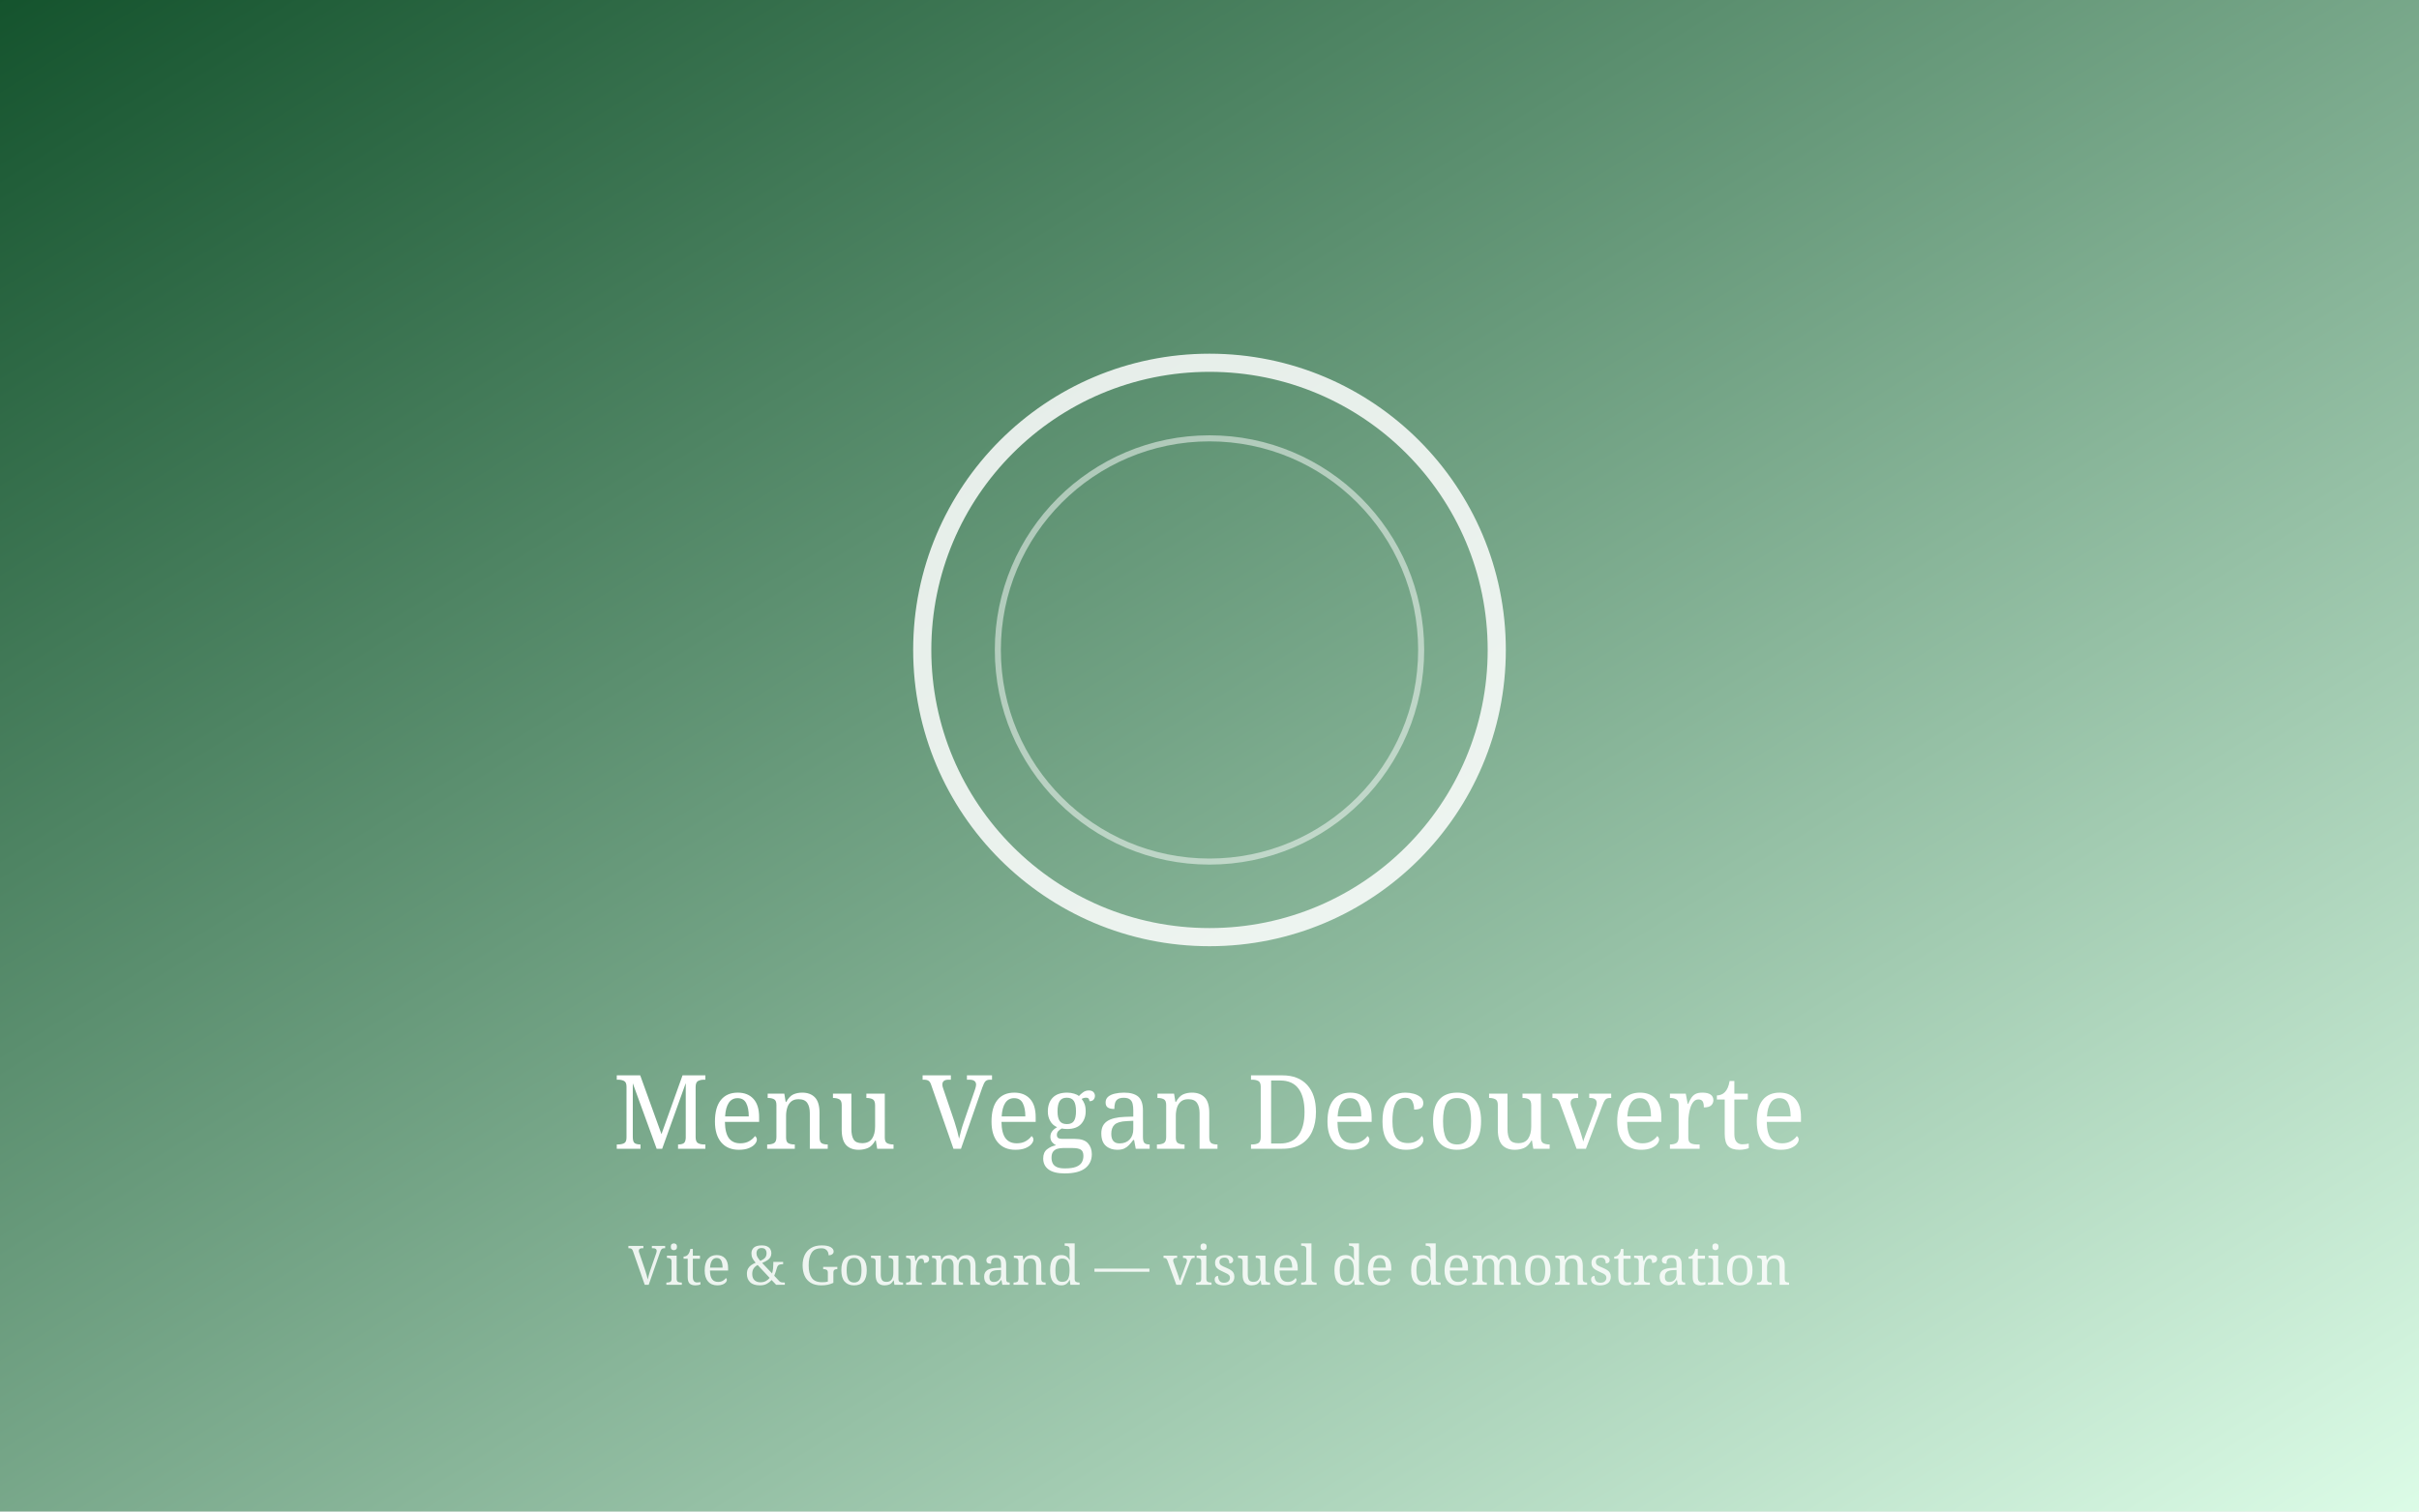
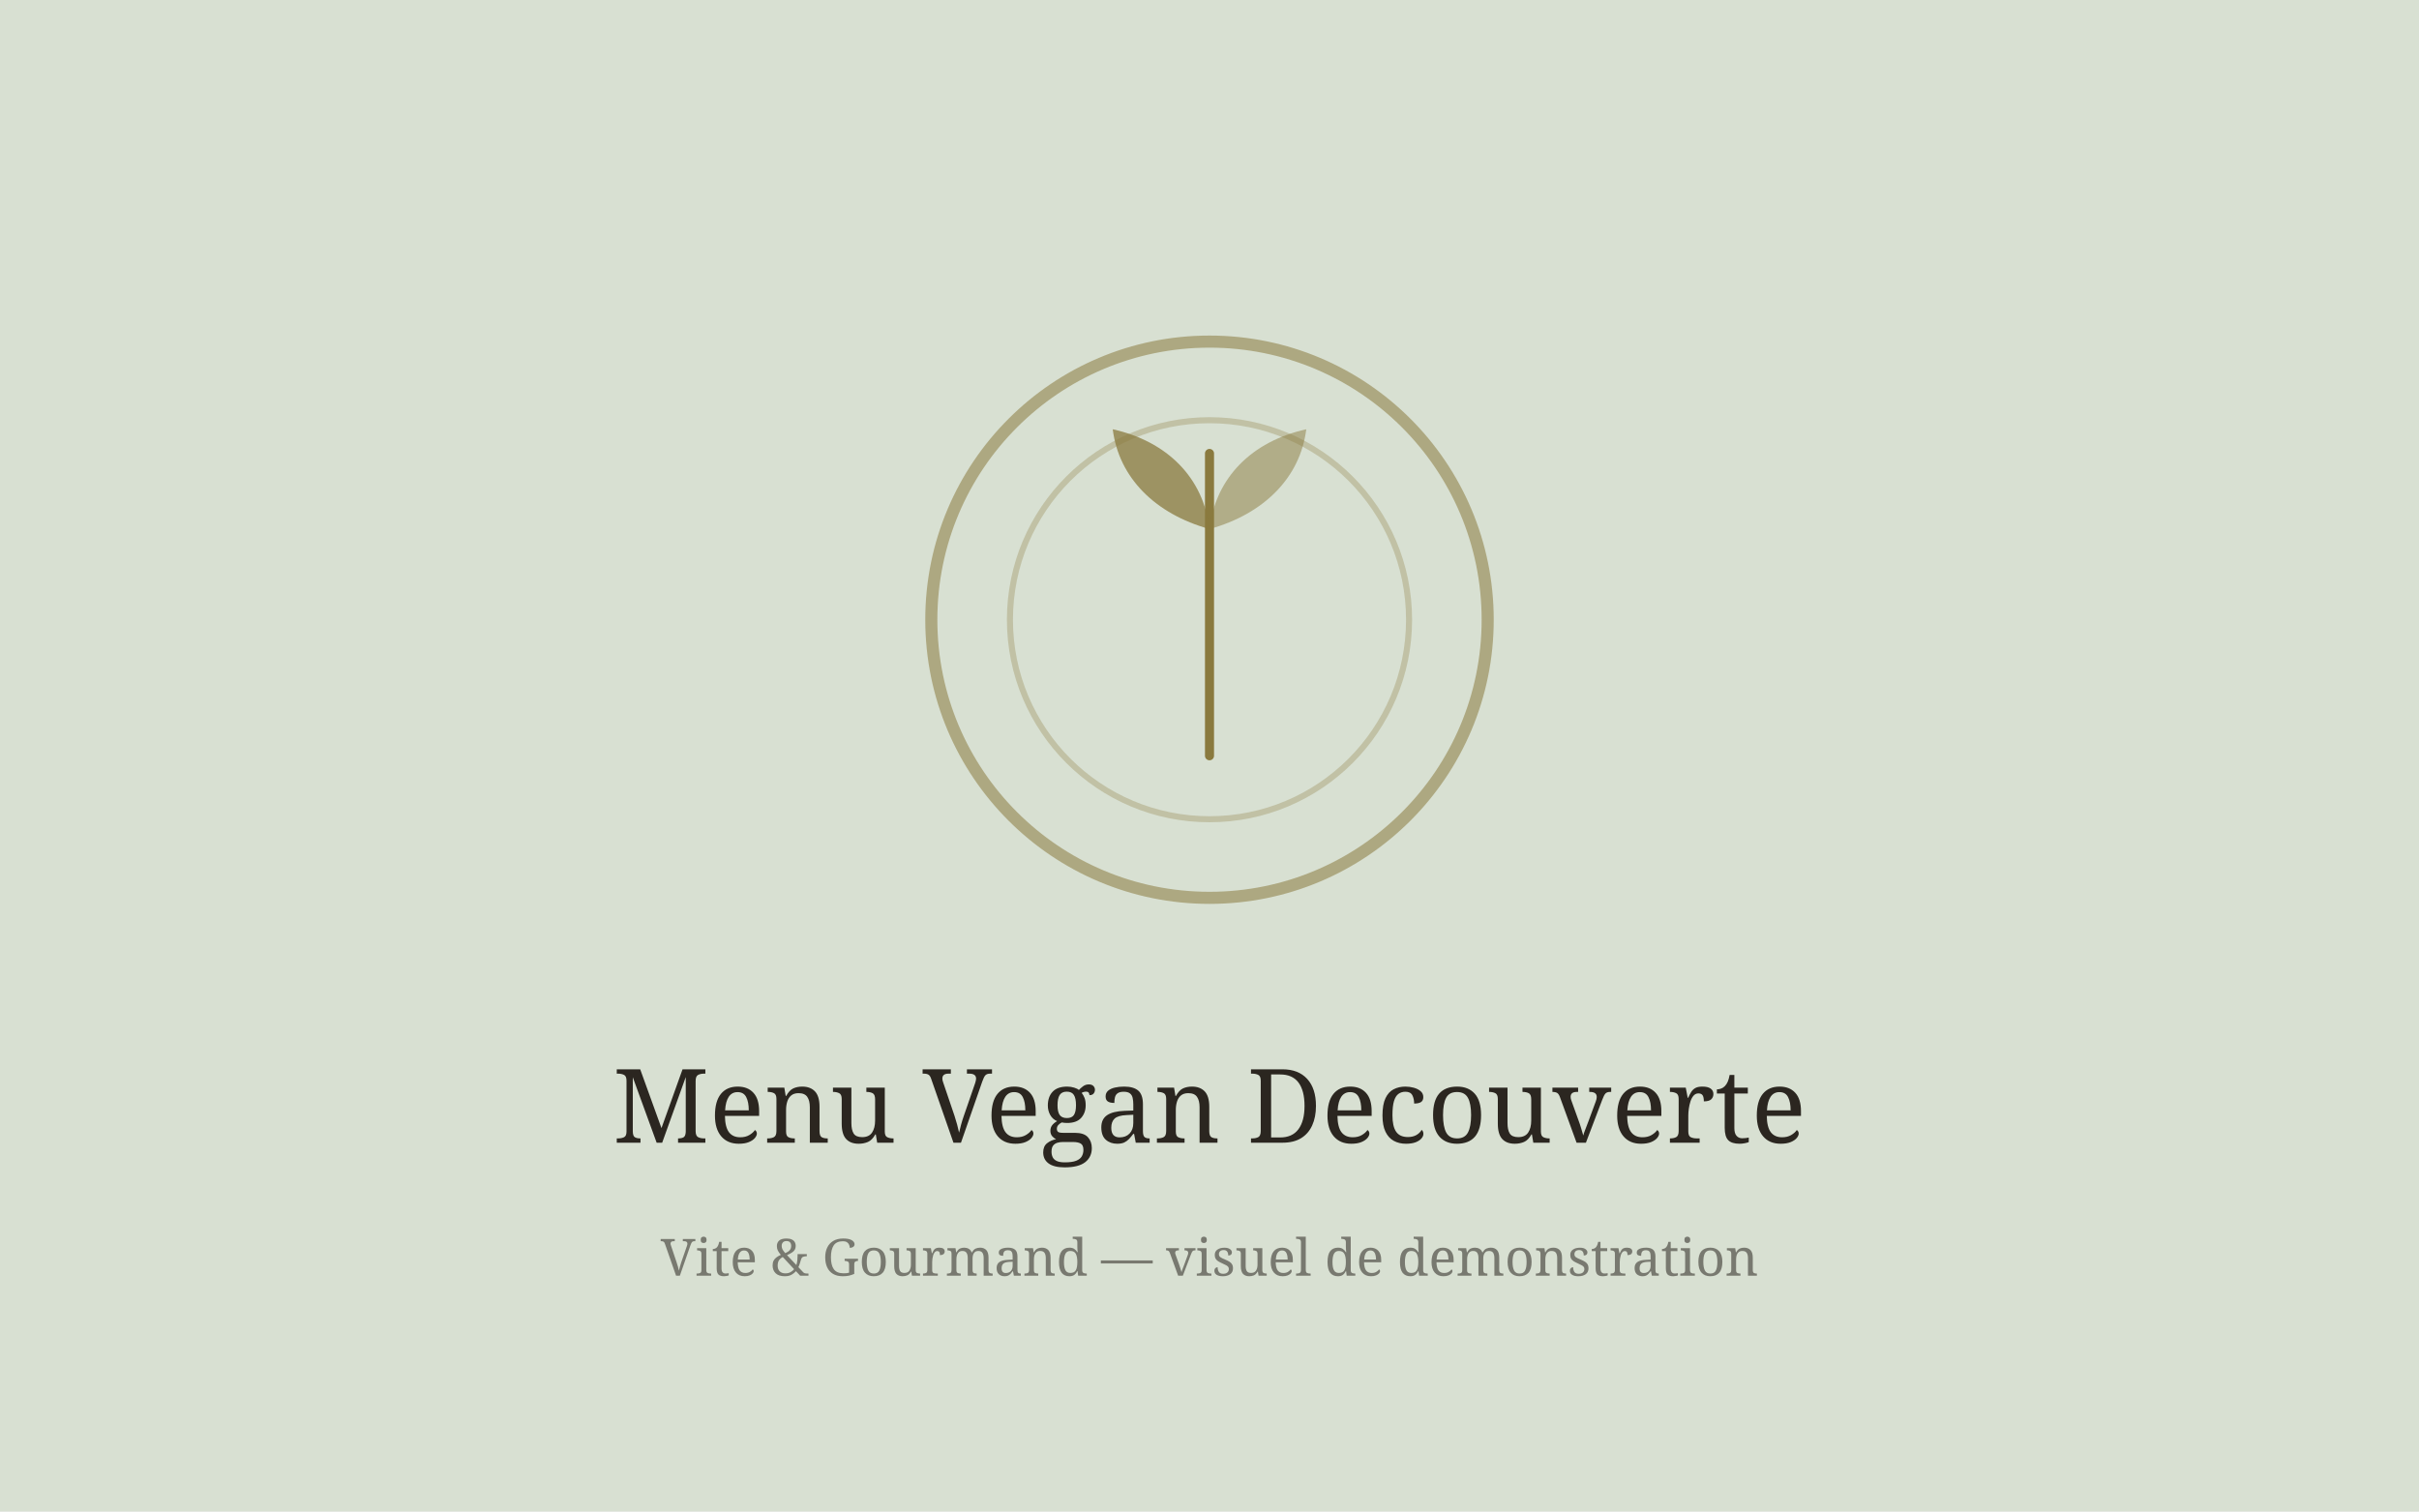
<svg xmlns="http://www.w3.org/2000/svg" width="800" height="500" viewBox="0 0 800 500" role="img">
-   <defs>
-     <linearGradient id="g" x1="0" y1="0" x2="1" y2="1">
-       <stop offset="0%" stop-color="#14532d" />
-       <stop offset="100%" stop-color="#dcfce7" />
-     </linearGradient>
-   </defs>
-   <rect width="800" height="500" fill="url(#g)" />
-   <circle cx="400" cy="215" r="95" fill="none" stroke="#ffffff" stroke-opacity="0.85" stroke-width="6" />
-   <circle cx="400" cy="215" r="70" fill="none" stroke="#ffffff" stroke-opacity="0.5" stroke-width="2" />
-   <text x="400" y="380" text-anchor="middle" font-family="Georgia, serif" font-size="34" fill="#ffffff">Menu Vegan Decouverte</text>
-   <text x="400" y="425" text-anchor="middle" font-family="Georgia, serif" font-size="18" fill="#ffffff" fill-opacity="0.85">Vite &amp; Gourmand — visuel de demonstration</text>
+   <rect width="800" height="500" fill="#D8E0D2" />
+   <circle cx="400" cy="205" r="92" fill="none" stroke="#8A7A3E" stroke-opacity="0.55" stroke-width="4" />
+   <circle cx="400" cy="205" r="66" fill="none" stroke="#8A7A3E" stroke-opacity="0.3" stroke-width="2" />
+   <path d="M400 250 C400 205 400 170 400 150" stroke="#8A7A3E" stroke-width="3" stroke-linecap="round" fill="none" />
+   <path d="M400 175 C382 170 370 158 368 142 C386 146 398 158 400 175 Z" fill="#8A7A3E" fill-opacity="0.75" />
+   <path d="M400 175 C418 170 430 158 432 142 C414 146 402 158 400 175 Z" fill="#8A7A3E" fill-opacity="0.5" />
+   <text x="400" y="378" text-anchor="middle" font-family="Georgia, serif" font-size="34" fill="#2B2620">Menu Vegan Decouverte</text>
+   <text x="400" y="422" text-anchor="middle" font-family="Georgia, serif" font-size="17" fill="#2B2620" fill-opacity="0.55">Vite &amp; Gourmand — visuel de demonstration</text>
</svg>
